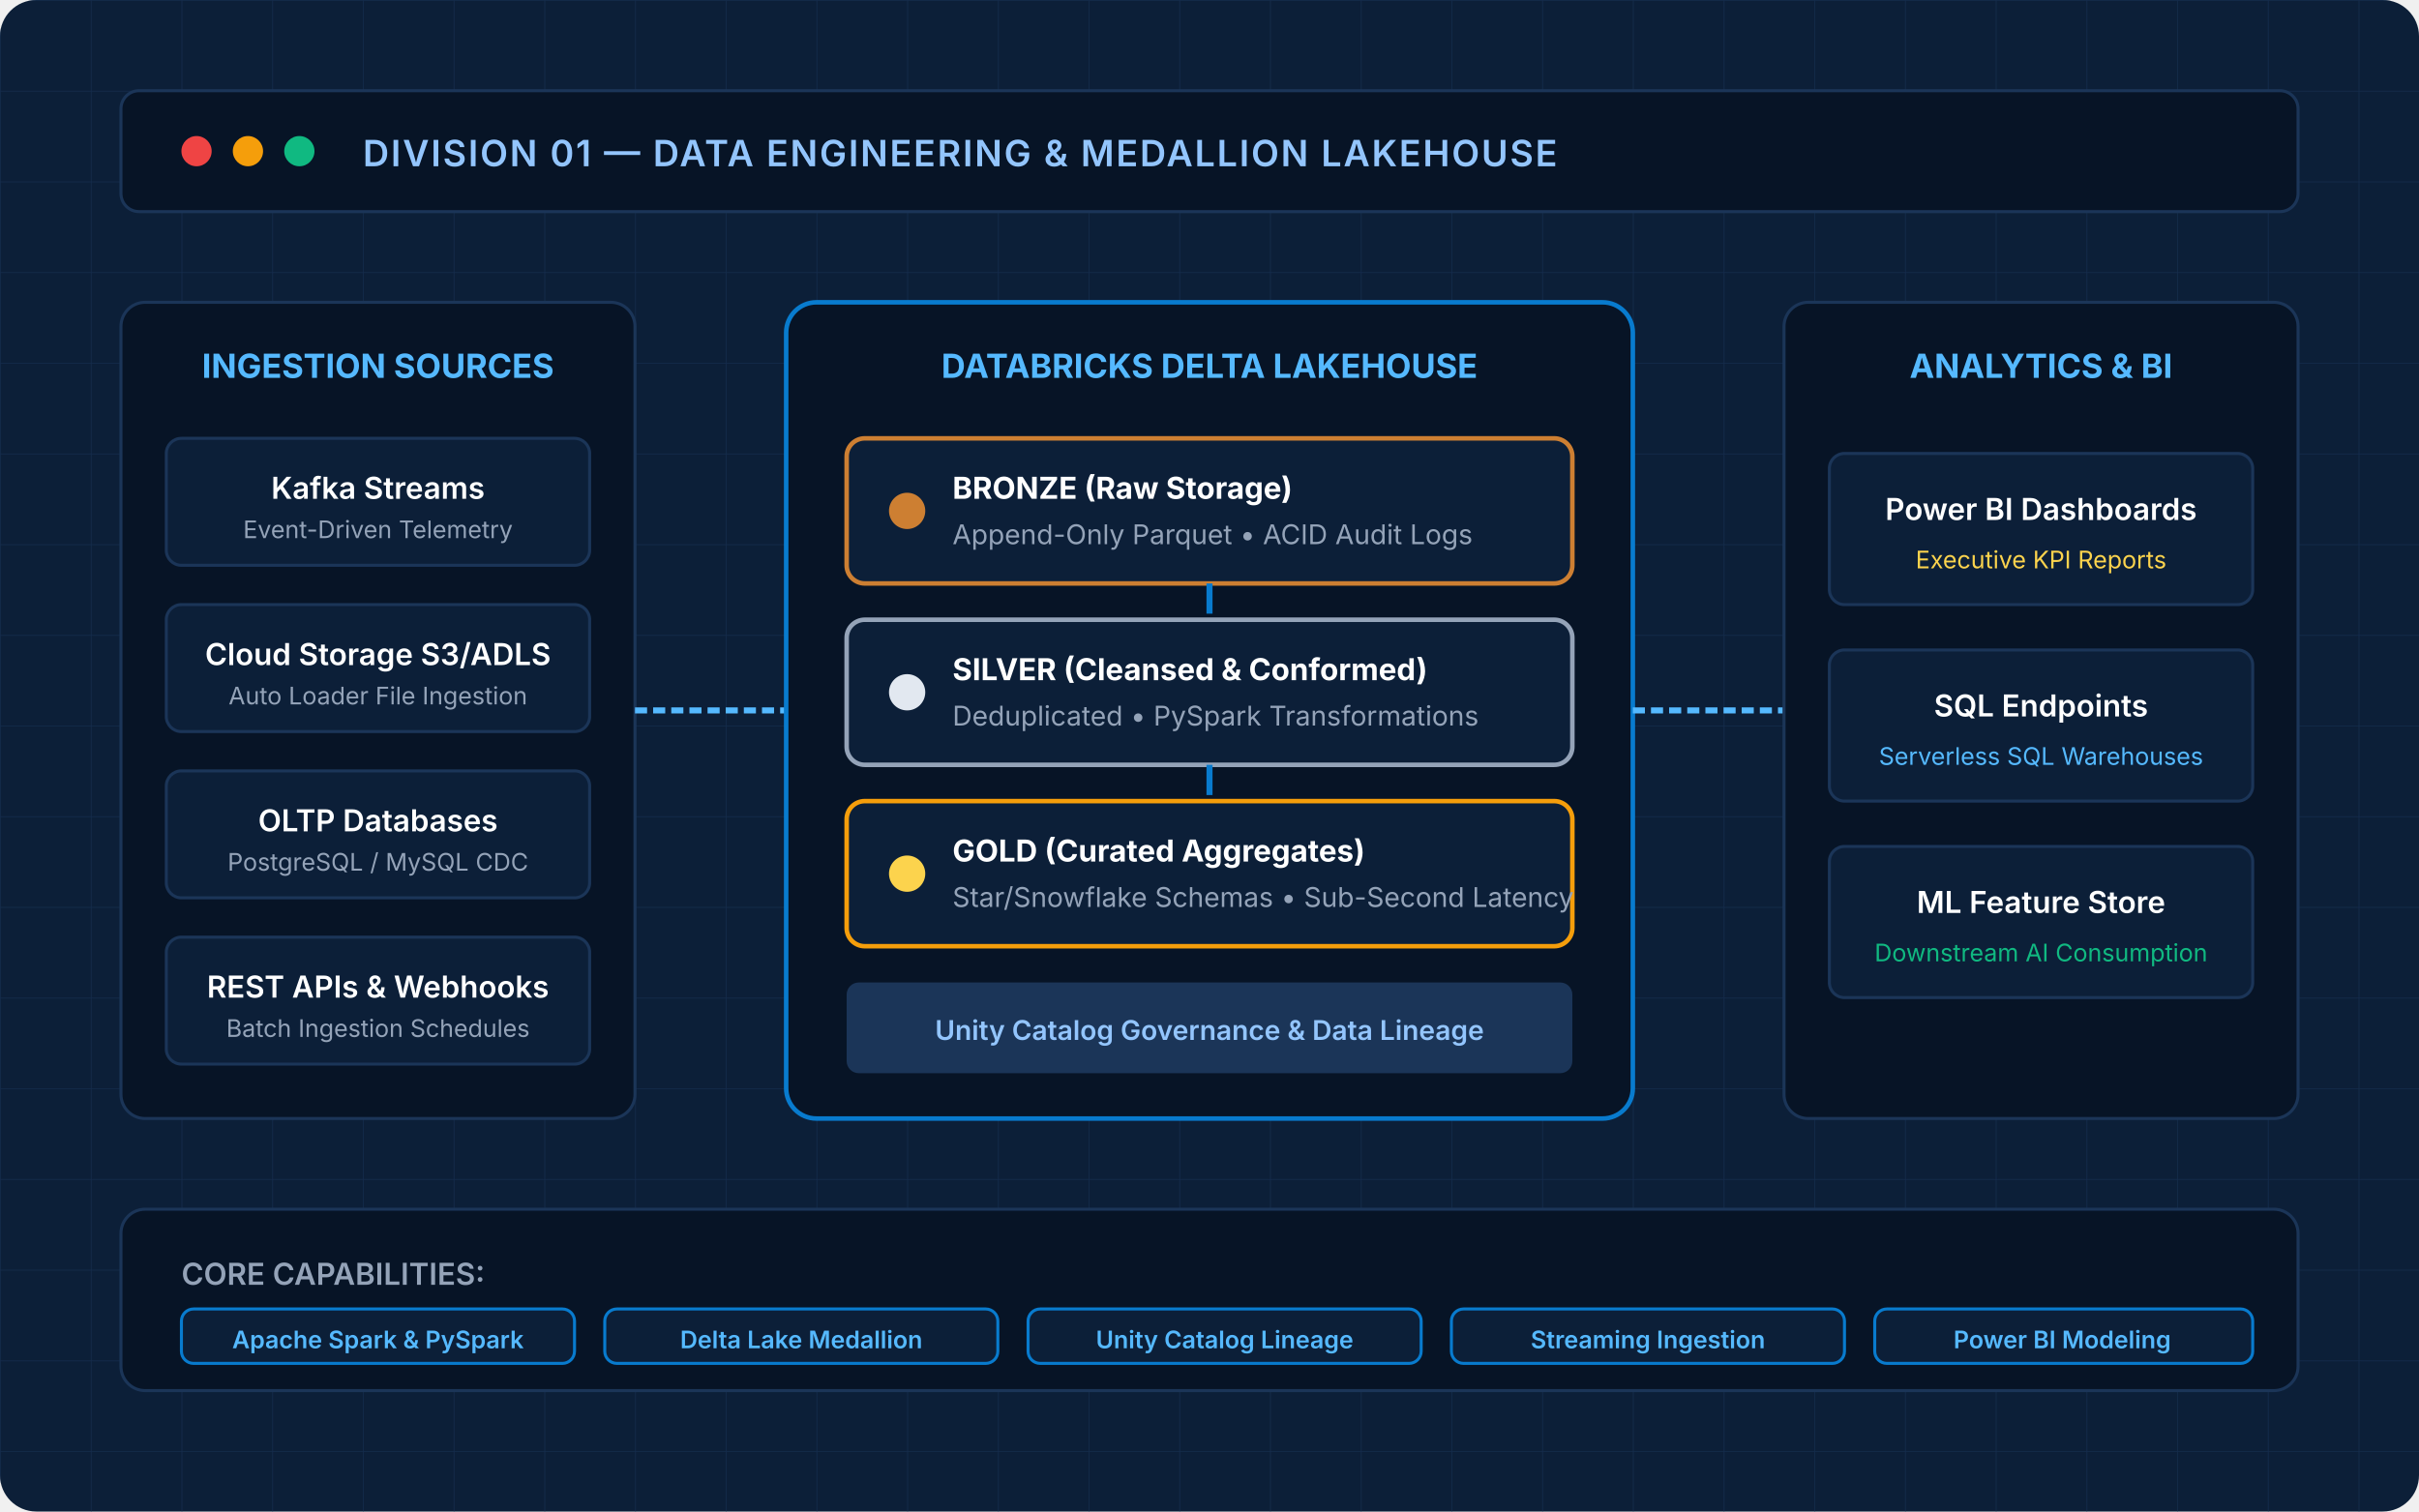
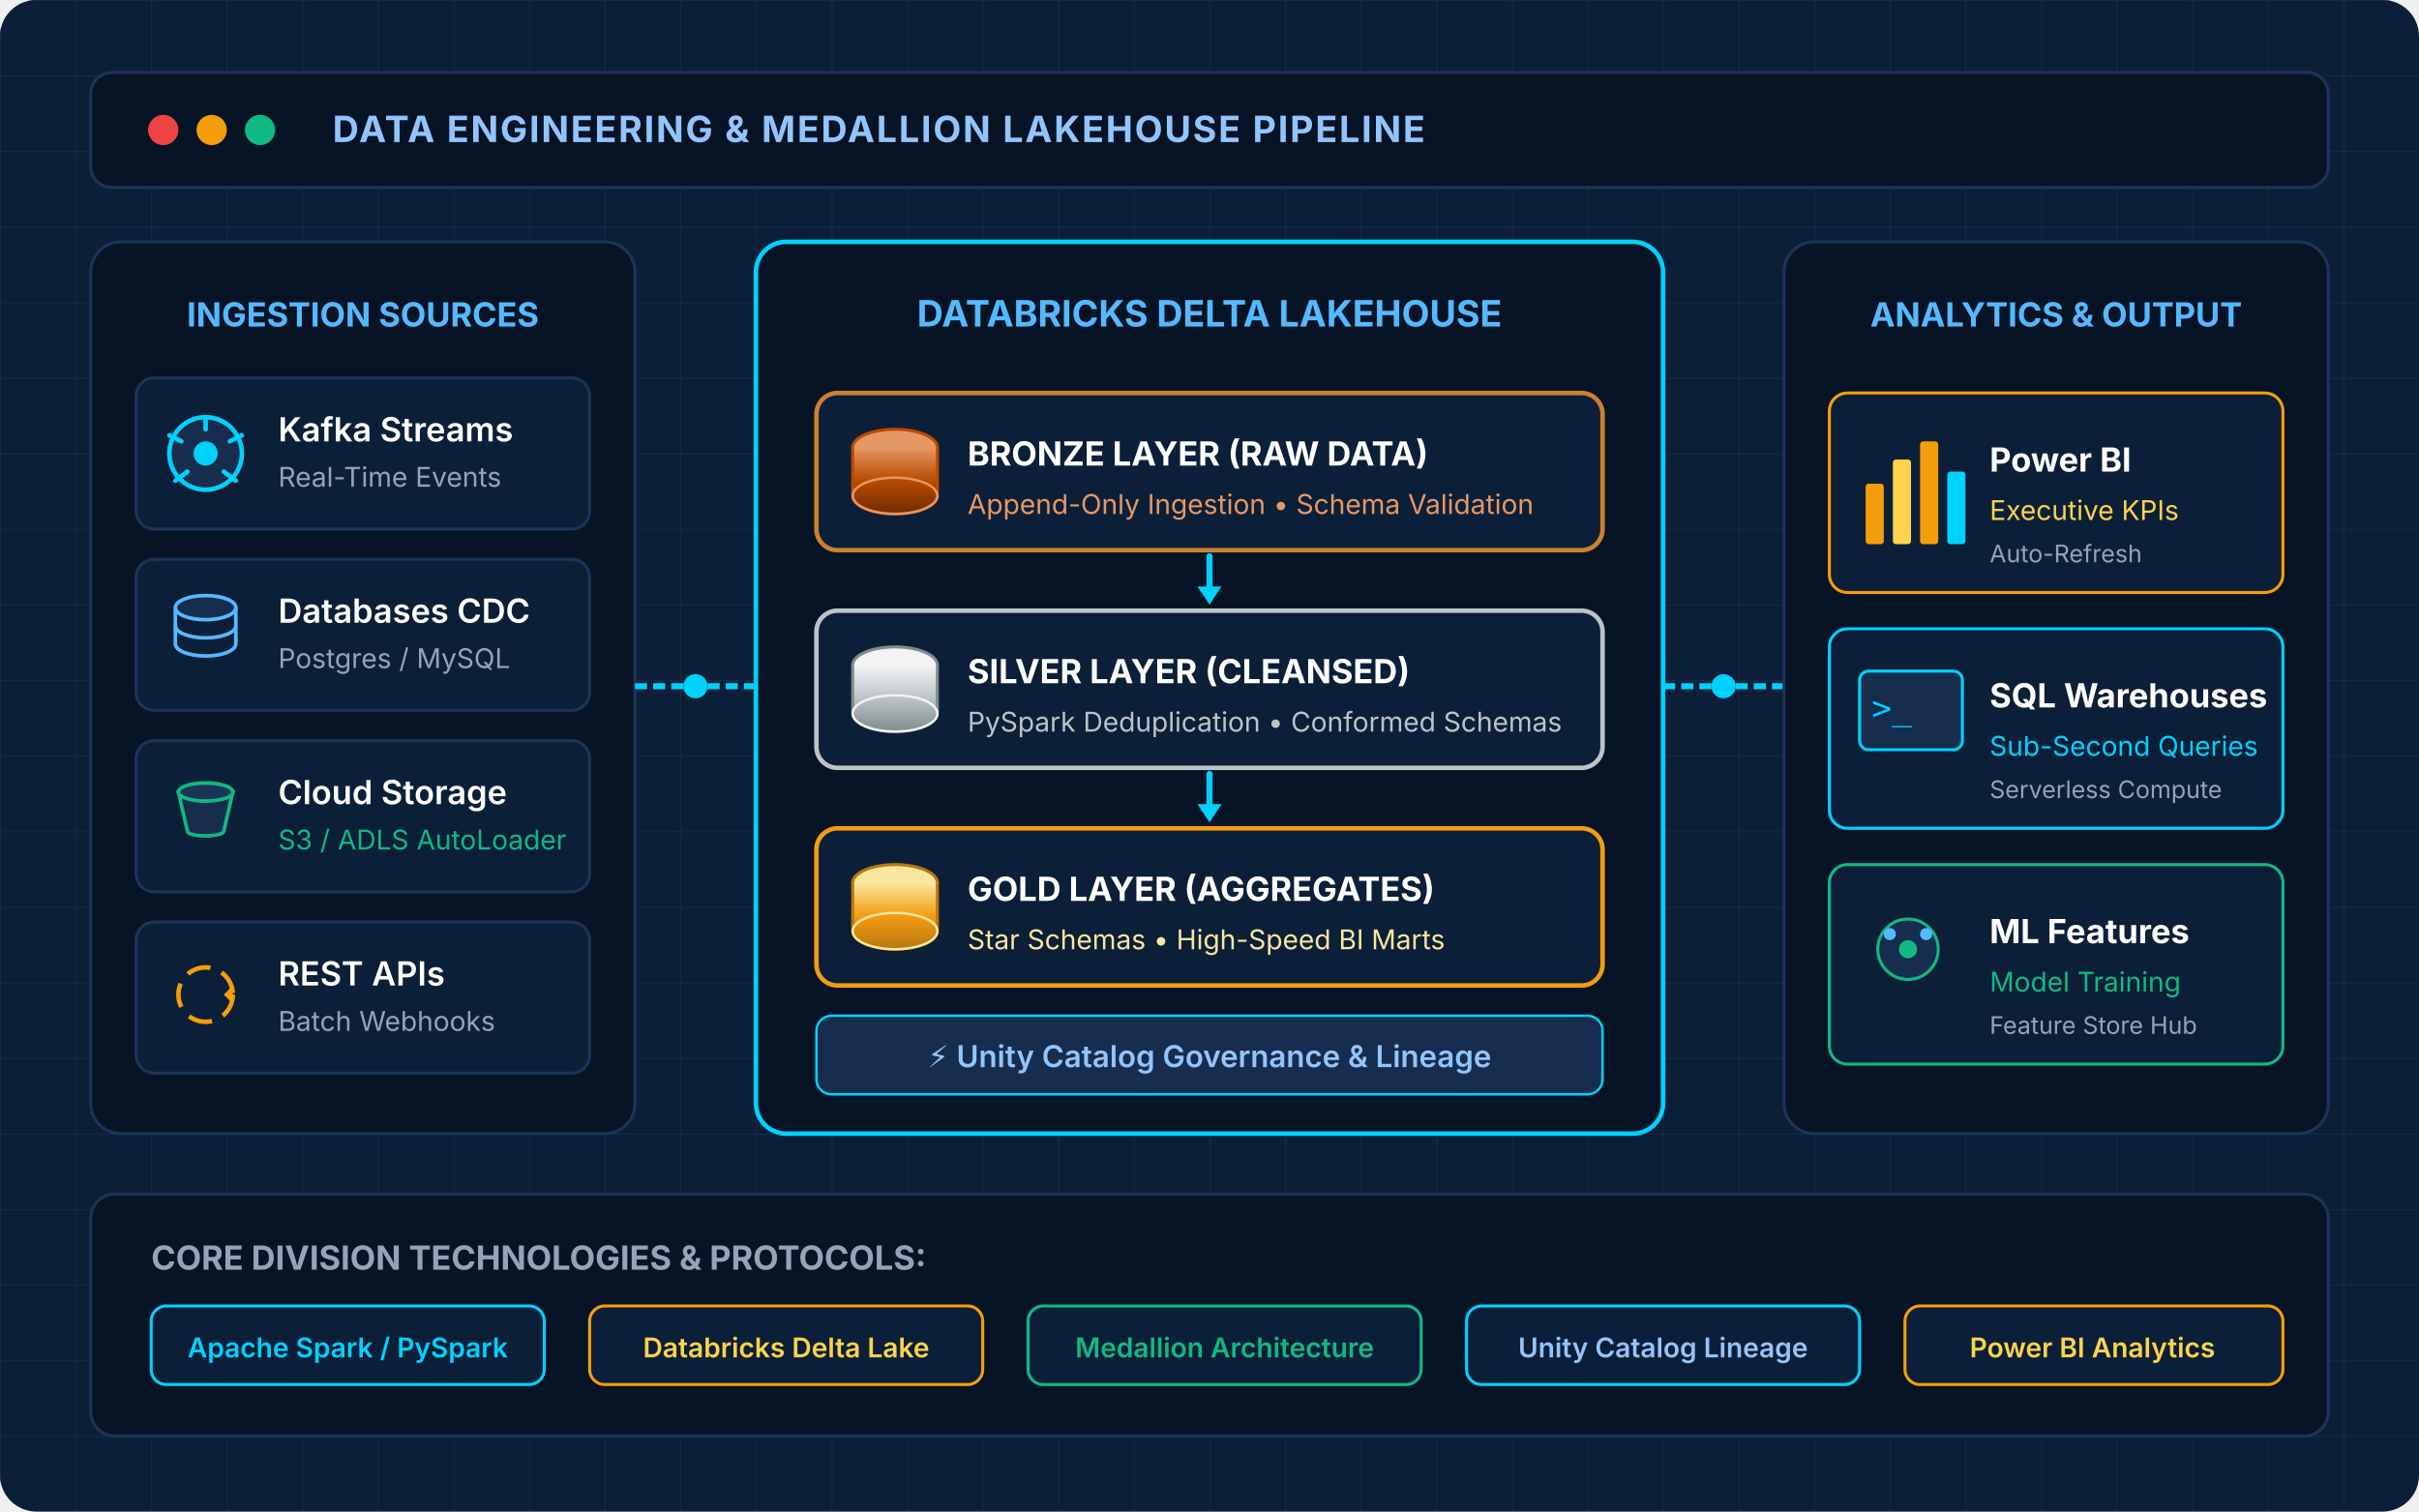
<svg xmlns="http://www.w3.org/2000/svg" viewBox="0 0 800 500" fill="none" class="w-full h-full">
  <rect width="800" height="500" fill="#0C1F38" rx="12" />
  <defs>
-     <pattern id="diagGrid1" width="30" height="30" patternUnits="userSpaceOnUse">
-       <path d="M 30 0 L 0 0 0 30" fill="none" stroke="#1B3558" stroke-width="0.5" stroke-opacity="0.6" />
+     <pattern id="grid1" width="25" height="25" patternUnits="userSpaceOnUse">
+       <path d="M 25 0 L 0 0 0 25" fill="none" stroke="#162D4D" stroke-width="0.5" />
    </pattern>
-     <linearGradient id="bronzeG" x1="0" y1="0" x2="1" y2="1">
-       <stop offset="0%" stop-color="#CD7F32" />
-       <stop offset="100%" stop-color="#8B4513" />
+     <linearGradient id="bronzeGrad" x1="0" y1="0" x2="0" y2="1">
+       <stop offset="0%" stop-color="#E59866" />
+       <stop offset="50%" stop-color="#BA4A00" />
+       <stop offset="100%" stop-color="#6E2C00" />
    </linearGradient>
-     <linearGradient id="silverG" x1="0" y1="0" x2="1" y2="1">
-       <stop offset="0%" stop-color="#E2E8F0" />
-       <stop offset="100%" stop-color="#94A3B8" />
+     <linearGradient id="silverGrad" x1="0" y1="0" x2="0" y2="1">
+       <stop offset="0%" stop-color="#F2F4F4" />
+       <stop offset="50%" stop-color="#BDC3C7" />
+       <stop offset="100%" stop-color="#7F8C8D" />
    </linearGradient>
-     <linearGradient id="goldG" x1="0" y1="0" x2="1" y2="1">
-       <stop offset="0%" stop-color="#FCD34D" />
-       <stop offset="100%" stop-color="#D97706" />
+     <linearGradient id="goldGrad" x1="0" y1="0" x2="0" y2="1">
+       <stop offset="0%" stop-color="#F9E79F" />
+       <stop offset="50%" stop-color="#F39C12" />
+       <stop offset="100%" stop-color="#B9770E" />
+     </linearGradient>
+     <linearGradient id="cyanSpark" x1="0" y1="0" x2="1" y2="0">
+       <stop offset="0%" stop-color="#00D2FF" />
+       <stop offset="100%" stop-color="#0066FF" />
    </linearGradient>
  </defs>
-   <rect width="800" height="500" fill="url(#diagGrid1)" rx="12" />
-   <rect x="40" y="30" width="720" height="40" rx="6" fill="#071426" stroke="#1B3558" />
-   <circle cx="65" cy="50" r="5" fill="#EF4444" />
-   <circle cx="82" cy="50" r="5" fill="#F59E0B" />
-   <circle cx="99" cy="50" r="5" fill="#10B981" />
-   <text x="120" y="55" fill="#93C5FD" font-family="'Inter', sans-serif" font-size="12" font-weight="600" letter-spacing="0.05em">DIVISION 01 — DATA ENGINEERING &amp; MEDALLION LAKEHOUSE</text>
-   <rect x="40" y="100" width="170" height="270" rx="8" fill="#071426" stroke="#1B3558" />
-   <text x="125" y="125" fill="#55B9FF" font-family="'Inter', sans-serif" font-size="11" font-weight="700" text-anchor="middle">INGESTION SOURCES</text>
-   <rect x="55" y="145" width="140" height="42" rx="5" fill="#0C1F38" stroke="#1B3558" />
-   <text x="125" y="165" fill="#FFFFFF" font-family="'Inter', sans-serif" font-size="10" font-weight="600" text-anchor="middle">Kafka Streams</text>
-   <text x="125" y="178" fill="#94A3B8" font-family="'Inter', sans-serif" font-size="8" text-anchor="middle">Event-Driven Telemetry</text>
-   <rect x="55" y="200" width="140" height="42" rx="5" fill="#0C1F38" stroke="#1B3558" />
-   <text x="125" y="220" fill="#FFFFFF" font-family="'Inter', sans-serif" font-size="10" font-weight="600" text-anchor="middle">Cloud Storage S3/ADLS</text>
-   <text x="125" y="233" fill="#94A3B8" font-family="'Inter', sans-serif" font-size="8" text-anchor="middle">Auto Loader File Ingestion</text>
-   <rect x="55" y="255" width="140" height="42" rx="5" fill="#0C1F38" stroke="#1B3558" />
-   <text x="125" y="275" fill="#FFFFFF" font-family="'Inter', sans-serif" font-size="10" font-weight="600" text-anchor="middle">OLTP Databases</text>
-   <text x="125" y="288" fill="#94A3B8" font-family="'Inter', sans-serif" font-size="8" text-anchor="middle">PostgreSQL / MySQL CDC</text>
-   <rect x="55" y="310" width="140" height="42" rx="5" fill="#0C1F38" stroke="#1B3558" />
-   <text x="125" y="330" fill="#FFFFFF" font-family="'Inter', sans-serif" font-size="10" font-weight="600" text-anchor="middle">REST APIs &amp; Webhooks</text>
-   <text x="125" y="343" fill="#94A3B8" font-family="'Inter', sans-serif" font-size="8" text-anchor="middle">Batch Ingestion Schedules</text>
-   <path d="M210 235 L260 235" stroke="#55B9FF" stroke-width="2" stroke-dasharray="4 2" />
-   <rect x="260" y="100" width="280" height="270" rx="10" fill="#071426" stroke="#087BCE" stroke-width="1.5" />
-   <text x="400" y="125" fill="#55B9FF" font-family="'Inter', sans-serif" font-size="11" font-weight="700" text-anchor="middle">DATABRICKS DELTA LAKEHOUSE</text>
-   <rect x="280" y="145" width="240" height="48" rx="6" fill="#0C1F38" stroke="#CD7F32" stroke-width="1.5" />
-   <circle cx="300" cy="169" r="6" fill="#CD7F32" />
-   <text x="315" y="165" fill="#FFFFFF" font-family="'Inter', sans-serif" font-size="10" font-weight="700">BRONZE (Raw Storage)</text>
-   <text x="315" y="180" fill="#94A3B8" font-family="'Inter', sans-serif" font-size="9">Append-Only Parquet • ACID Audit Logs</text>
-   <path d="M400 193 L400 203" stroke="#087BCE" stroke-width="2" />
-   <rect x="280" y="205" width="240" height="48" rx="6" fill="#0C1F38" stroke="#94A3B8" stroke-width="1.5" />
-   <circle cx="300" cy="229" r="6" fill="#E2E8F0" />
-   <text x="315" y="225" fill="#FFFFFF" font-family="'Inter', sans-serif" font-size="10" font-weight="700">SILVER (Cleansed &amp; Conformed)</text>
-   <text x="315" y="240" fill="#94A3B8" font-family="'Inter', sans-serif" font-size="9">Deduplicated • PySpark Transformations</text>
-   <path d="M400 253 L400 263" stroke="#087BCE" stroke-width="2" />
-   <rect x="280" y="265" width="240" height="48" rx="6" fill="#0C1F38" stroke="#F59E0B" stroke-width="1.5" />
-   <circle cx="300" cy="289" r="6" fill="#FCD34D" />
-   <text x="315" y="285" fill="#FFFFFF" font-family="'Inter', sans-serif" font-size="10" font-weight="700">GOLD (Curated Aggregates)</text>
-   <text x="315" y="300" fill="#94A3B8" font-family="'Inter', sans-serif" font-size="9">Star/Snowflake Schemas • Sub-Second Latency</text>
-   <rect x="280" y="325" width="240" height="30" rx="4" fill="#1B3558" />
-   <text x="400" y="344" fill="#93C5FD" font-family="'Inter', sans-serif" font-size="9" font-weight="600" text-anchor="middle">Unity Catalog Governance &amp; Data Lineage</text>
-   <path d="M540 235 L590 235" stroke="#55B9FF" stroke-width="2" stroke-dasharray="4 2" />
-   <rect x="590" y="100" width="170" height="270" rx="8" fill="#071426" stroke="#1B3558" />
-   <text x="675" y="125" fill="#55B9FF" font-family="'Inter', sans-serif" font-size="11" font-weight="700" text-anchor="middle">ANALYTICS &amp; BI</text>
-   <rect x="605" y="150" width="140" height="50" rx="5" fill="#0C1F38" stroke="#1B3558" />
-   <text x="675" y="172" fill="#FFFFFF" font-family="'Inter', sans-serif" font-size="10" font-weight="600" text-anchor="middle">Power BI Dashboards</text>
-   <text x="675" y="188" fill="#FCD34D" font-family="'Inter', sans-serif" font-size="8" text-anchor="middle">Executive KPI Reports</text>
-   <rect x="605" y="215" width="140" height="50" rx="5" fill="#0C1F38" stroke="#1B3558" />
-   <text x="675" y="237" fill="#FFFFFF" font-family="'Inter', sans-serif" font-size="10" font-weight="600" text-anchor="middle">SQL Endpoints</text>
-   <text x="675" y="253" fill="#55B9FF" font-family="'Inter', sans-serif" font-size="8" text-anchor="middle">Serverless SQL Warehouses</text>
-   <rect x="605" y="280" width="140" height="50" rx="5" fill="#0C1F38" stroke="#1B3558" />
-   <text x="675" y="302" fill="#FFFFFF" font-family="'Inter', sans-serif" font-size="10" font-weight="600" text-anchor="middle">ML Feature Store</text>
-   <text x="675" y="318" fill="#10B981" font-family="'Inter', sans-serif" font-size="8" text-anchor="middle">Downstream AI Consumption</text>
-   <rect x="40" y="400" width="720" height="60" rx="8" fill="#071426" stroke="#1B3558" />
-   <text x="60" y="425" fill="#94A3B8" font-family="'Inter', sans-serif" font-size="10" font-weight="600">CORE CAPABILITIES:</text>
-   <rect x="60" y="433" width="130" height="18" rx="4" fill="#0C1F38" stroke="#087BCE" />
-   <text x="125" y="446" fill="#55B9FF" font-family="'Inter', sans-serif" font-size="8" font-weight="600" text-anchor="middle">Apache Spark &amp; PySpark</text>
-   <rect x="200" y="433" width="130" height="18" rx="4" fill="#0C1F38" stroke="#087BCE" />
-   <text x="265" y="446" fill="#55B9FF" font-family="'Inter', sans-serif" font-size="8" font-weight="600" text-anchor="middle">Delta Lake Medallion</text>
-   <rect x="340" y="433" width="130" height="18" rx="4" fill="#0C1F38" stroke="#087BCE" />
-   <text x="405" y="446" fill="#55B9FF" font-family="'Inter', sans-serif" font-size="8" font-weight="600" text-anchor="middle">Unity Catalog Lineage</text>
-   <rect x="480" y="433" width="130" height="18" rx="4" fill="#0C1F38" stroke="#087BCE" />
-   <text x="545" y="446" fill="#55B9FF" font-family="'Inter', sans-serif" font-size="8" font-weight="600" text-anchor="middle">Streaming Ingestion</text>
-   <rect x="620" y="433" width="125" height="18" rx="4" fill="#0C1F38" stroke="#087BCE" />
-   <text x="682" y="446" fill="#55B9FF" font-family="'Inter', sans-serif" font-size="8" font-weight="600" text-anchor="middle">Power BI Modeling</text>
+   <rect width="800" height="500" fill="url(#grid1)" rx="12" />
+   <rect x="30" y="24" width="740" height="38" rx="7" fill="#071426" stroke="#1B3558" />
+   <circle cx="54" cy="43" r="5" fill="#EF4444" />
+   <circle cx="70" cy="43" r="5" fill="#F59E0B" />
+   <circle cx="86" cy="43" r="5" fill="#10B981" />
+   <text x="110" y="47" fill="#93C5FD" font-family="'Inter', sans-serif" font-size="12" font-weight="700" letter-spacing="0.05em">DATA ENGINEERING &amp; MEDALLION LAKEHOUSE PIPELINE</text>
+   <rect x="30" y="80" width="180" height="295" rx="10" fill="#071426" stroke="#1B3558" />
+   <text x="120" y="108" fill="#55B9FF" font-family="'Inter', sans-serif" font-size="11" font-weight="700" text-anchor="middle">INGESTION SOURCES</text>
+   <rect x="45" y="125" width="150" height="50" rx="6" fill="#0C1F38" stroke="#1B3558" />
+   <circle cx="68" cy="150" r="12" fill="#162D4D" stroke="#00D2FF" stroke-width="1.5" />
+   <circle cx="68" cy="150" r="4" fill="#00D2FF" />
+   <path d="M68 142 L68 138 M76 146 L80 144 M74 156 L78 159 M62 156 L58 159 M60 146 L56 144" stroke="#00D2FF" stroke-width="1.5" stroke-linecap="round" />
+   <text x="92" y="146" fill="#FFFFFF" font-family="'Inter', sans-serif" font-size="11" font-weight="600">Kafka Streams</text>
+   <text x="92" y="161" fill="#94A3B8" font-family="'Inter', sans-serif" font-size="9">Real-Time Events</text>
+   <rect x="45" y="185" width="150" height="50" rx="6" fill="#0C1F38" stroke="#1B3558" />
+   <g transform="translate(56, 195)">
+     <ellipse cx="12" cy="6" rx="10" ry="4" fill="#162D4D" stroke="#55B9FF" stroke-width="1.2" />
+     <path d="M2 6 v12 c0 2.2 4.5 4 10 4 s10 -1.8 10 -4 v-12" fill="none" stroke="#55B9FF" stroke-width="1.2" />
+     <path d="M2 12 c0 2.2 4.5 4 10 4 s10 -1.8 10 -4" fill="none" stroke="#55B9FF" stroke-width="1.2" />
+   </g>
+   <text x="92" y="206" fill="#FFFFFF" font-family="'Inter', sans-serif" font-size="11" font-weight="600">Databases CDC</text>
+   <text x="92" y="221" fill="#94A3B8" font-family="'Inter', sans-serif" font-size="9">Postgres / MySQL</text>
+   <rect x="45" y="245" width="150" height="50" rx="6" fill="#0C1F38" stroke="#1B3558" />
+   <g transform="translate(56, 255)">
+     <path d="M3 7 L6 20 C6.5 22 17.5 22 18 20 L21 7 Z" fill="#162D4D" stroke="#10B981" stroke-width="1.2" />
+     <ellipse cx="12" cy="7" rx="9" ry="3" fill="#1B3558" stroke="#10B981" stroke-width="1.2" />
+   </g>
+   <text x="92" y="266" fill="#FFFFFF" font-family="'Inter', sans-serif" font-size="11" font-weight="600">Cloud Storage</text>
+   <text x="92" y="281" fill="#10B981" font-family="'Inter', sans-serif" font-size="9">S3 / ADLS AutoLoader</text>
+   <rect x="45" y="305" width="150" height="50" rx="6" fill="#0C1F38" stroke="#1B3558" />
+   <g transform="translate(57, 318)">
+     <circle cx="11" cy="11" r="9" fill="none" stroke="#F59E0B" stroke-width="1.5" stroke-dasharray="8 4" />
+     <path d="M17 11 L20 14 L20 8 Z" fill="#F59E0B" />
+   </g>
+   <text x="92" y="326" fill="#FFFFFF" font-family="'Inter', sans-serif" font-size="11" font-weight="600">REST APIs</text>
+   <text x="92" y="341" fill="#94A3B8" font-family="'Inter', sans-serif" font-size="9">Batch Webhooks</text>
+   <path d="M210 227 L250 227" stroke="#00D2FF" stroke-width="2" stroke-dasharray="4 2" />
+   <circle cx="230" cy="227" r="4" fill="#00D2FF" />
+   <rect x="250" y="80" width="300" height="295" rx="10" fill="#071426" stroke="#00D2FF" stroke-width="1.5" />
+   <text x="400" y="108" fill="#55B9FF" font-family="'Inter', sans-serif" font-size="12" font-weight="700" text-anchor="middle">DATABRICKS DELTA LAKEHOUSE</text>
+   <g transform="translate(270, 130)">
+     <rect width="260" height="52" rx="7" fill="#0C1F38" stroke="#CD7F32" stroke-width="1.5" />
+     <ellipse cx="26" cy="18" rx="14" ry="6" fill="#E59866" stroke="#BA4A00" stroke-width="1" />
+     <path d="M12 18 v16 c0 3.3 6.3 6 14 6 s14 -2.7 14 -6 v-16" fill="url(#bronzeGrad)" stroke="#BA4A00" stroke-width="1" />
+     <ellipse cx="26" cy="34" rx="14" ry="6" fill="none" stroke="#E59866" stroke-width="0.8" />
+     <text x="50" y="24" fill="#FFFFFF" font-family="'Inter', sans-serif" font-size="11" font-weight="700">BRONZE LAYER (RAW DATA)</text>
+     <text x="50" y="40" fill="#E59866" font-family="'Inter', sans-serif" font-size="9">Append-Only Ingestion • Schema Validation</text>
+   </g>
+   <path d="M400 184 L400 196" stroke="#00D2FF" stroke-width="2" stroke-linecap="round" />
+   <polygon points="400,200 396,194 404,194" fill="#00D2FF" />
+   <g transform="translate(270, 202)">
+     <rect width="260" height="52" rx="7" fill="#0C1F38" stroke="#BDC3C7" stroke-width="1.5" />
+     <ellipse cx="26" cy="18" rx="14" ry="6" fill="#F2F4F4" stroke="#7F8C8D" stroke-width="1" />
+     <path d="M12 18 v16 c0 3.3 6.3 6 14 6 s14 -2.7 14 -6 v-16" fill="url(#silverGrad)" stroke="#7F8C8D" stroke-width="1" />
+     <ellipse cx="26" cy="34" rx="14" ry="6" fill="none" stroke="#F2F4F4" stroke-width="0.8" />
+     <text x="50" y="24" fill="#FFFFFF" font-family="'Inter', sans-serif" font-size="11" font-weight="700">SILVER LAYER (CLEANSED)</text>
+     <text x="50" y="40" fill="#BDC3C7" font-family="'Inter', sans-serif" font-size="9">PySpark Deduplication • Conformed Schemas</text>
+   </g>
+   <path d="M400 256 L400 268" stroke="#00D2FF" stroke-width="2" stroke-linecap="round" />
+   <polygon points="400,272 396,266 404,266" fill="#00D2FF" />
+   <g transform="translate(270, 274)">
+     <rect width="260" height="52" rx="7" fill="#0C1F38" stroke="#F39C12" stroke-width="1.5" />
+     <ellipse cx="26" cy="18" rx="14" ry="6" fill="#F9E79F" stroke="#B9770E" stroke-width="1" />
+     <path d="M12 18 v16 c0 3.3 6.3 6 14 6 s14 -2.7 14 -6 v-16" fill="url(#goldGrad)" stroke="#B9770E" stroke-width="1" />
+     <ellipse cx="26" cy="34" rx="14" ry="6" fill="none" stroke="#F9E79F" stroke-width="0.8" />
+     <text x="50" y="24" fill="#FFFFFF" font-family="'Inter', sans-serif" font-size="11" font-weight="700">GOLD LAYER (AGGREGATES)</text>
+     <text x="50" y="40" fill="#F9E79F" font-family="'Inter', sans-serif" font-size="9">Star Schemas • High-Speed BI Marts</text>
+   </g>
+   <rect x="270" y="336" width="260" height="26" rx="5" fill="#162D4D" stroke="#00D2FF" stroke-width="0.8" />
+   <text x="400" y="353" fill="#93C5FD" font-family="'Inter', sans-serif" font-size="10" font-weight="600" text-anchor="middle">⚡ Unity Catalog Governance &amp; Lineage</text>
+   <path d="M550 227 L590 227" stroke="#00D2FF" stroke-width="2" stroke-dasharray="4 2" />
+   <circle cx="570" cy="227" r="4" fill="#00D2FF" />
+   <rect x="590" y="80" width="180" height="295" rx="10" fill="#071426" stroke="#1B3558" />
+   <text x="680" y="108" fill="#55B9FF" font-family="'Inter', sans-serif" font-size="11" font-weight="700" text-anchor="middle">ANALYTICS &amp; OUTPUT</text>
+   <rect x="605" y="130" width="150" height="66" rx="6" fill="#0C1F38" stroke="#F59E0B" />
+   <g transform="translate(615, 142)">
+     <rect x="2" y="18" width="6" height="20" fill="#F59E0B" rx="1" />
+     <rect x="11" y="10" width="6" height="28" fill="#FCD34D" rx="1" />
+     <rect x="20" y="4" width="6" height="34" fill="#F59E0B" rx="1" />
+     <rect x="29" y="14" width="6" height="24" fill="#00D2FF" rx="1" />
+   </g>
+   <text x="658" y="156" fill="#FFFFFF" font-family="'Inter', sans-serif" font-size="11" font-weight="700">Power BI</text>
+   <text x="658" y="172" fill="#FCD34D" font-family="'Inter', sans-serif" font-size="9">Executive KPIs</text>
+   <text x="658" y="186" fill="#94A3B8" font-family="'Inter', sans-serif" font-size="8">Auto-Refresh</text>
+   <rect x="605" y="208" width="150" height="66" rx="6" fill="#0C1F38" stroke="#00D2FF" />
+   <g transform="translate(615, 222)">
+     <rect x="0" y="0" width="34" height="26" rx="3" fill="#162D4D" stroke="#00D2FF" stroke-width="1" />
+     <text x="4" y="16" fill="#00D2FF" font-family="monospace" font-size="11">&gt;_</text>
+   </g>
+   <text x="658" y="234" fill="#FFFFFF" font-family="'Inter', sans-serif" font-size="11" font-weight="700">SQL Warehouses</text>
+   <text x="658" y="250" fill="#00D2FF" font-family="'Inter', sans-serif" font-size="9">Sub-Second Queries</text>
+   <text x="658" y="264" fill="#94A3B8" font-family="'Inter', sans-serif" font-size="8">Serverless Compute</text>
+   <rect x="605" y="286" width="150" height="66" rx="6" fill="#0C1F38" stroke="#10B981" />
+   <g transform="translate(615, 300)">
+     <circle cx="16" cy="14" r="10" fill="#162D4D" stroke="#10B981" stroke-width="1" />
+     <circle cx="16" cy="14" r="3" fill="#10B981" />
+     <circle cx="10" cy="9" r="2" fill="#55B9FF" />
+     <circle cx="22" cy="9" r="2" fill="#55B9FF" />
+   </g>
+   <text x="658" y="312" fill="#FFFFFF" font-family="'Inter', sans-serif" font-size="11" font-weight="700">ML Features</text>
+   <text x="658" y="328" fill="#10B981" font-family="'Inter', sans-serif" font-size="9">Model Training</text>
+   <text x="658" y="342" fill="#94A3B8" font-family="'Inter', sans-serif" font-size="8">Feature Store Hub</text>
+   <rect x="30" y="395" width="740" height="80" rx="8" fill="#071426" stroke="#1B3558" />
+   <text x="50" y="420" fill="#94A3B8" font-family="'Inter', sans-serif" font-size="11" font-weight="700">CORE DIVISION TECHNOLOGIES &amp; PROTOCOLS:</text>
+   <rect x="50" y="432" width="130" height="26" rx="5" fill="#0C1F38" stroke="#00D2FF" />
+   <text x="115" y="449" fill="#00D2FF" font-family="'Inter', sans-serif" font-size="9" font-weight="600" text-anchor="middle">Apache Spark / PySpark</text>
+   <rect x="195" y="432" width="130" height="26" rx="5" fill="#0C1F38" stroke="#F59E0B" />
+   <text x="260" y="449" fill="#FCD34D" font-family="'Inter', sans-serif" font-size="9" font-weight="600" text-anchor="middle">Databricks Delta Lake</text>
+   <rect x="340" y="432" width="130" height="26" rx="5" fill="#0C1F38" stroke="#10B981" />
+   <text x="405" y="449" fill="#10B981" font-family="'Inter', sans-serif" font-size="9" font-weight="600" text-anchor="middle">Medallion Architecture</text>
+   <rect x="485" y="432" width="130" height="26" rx="5" fill="#0C1F38" stroke="#00D2FF" />
+   <text x="550" y="449" fill="#93C5FD" font-family="'Inter', sans-serif" font-size="9" font-weight="600" text-anchor="middle">Unity Catalog Lineage</text>
+   <rect x="630" y="432" width="125" height="26" rx="5" fill="#0C1F38" stroke="#F59E0B" />
+   <text x="692" y="449" fill="#FCD34D" font-family="'Inter', sans-serif" font-size="9" font-weight="600" text-anchor="middle">Power BI Analytics</text>
</svg>
